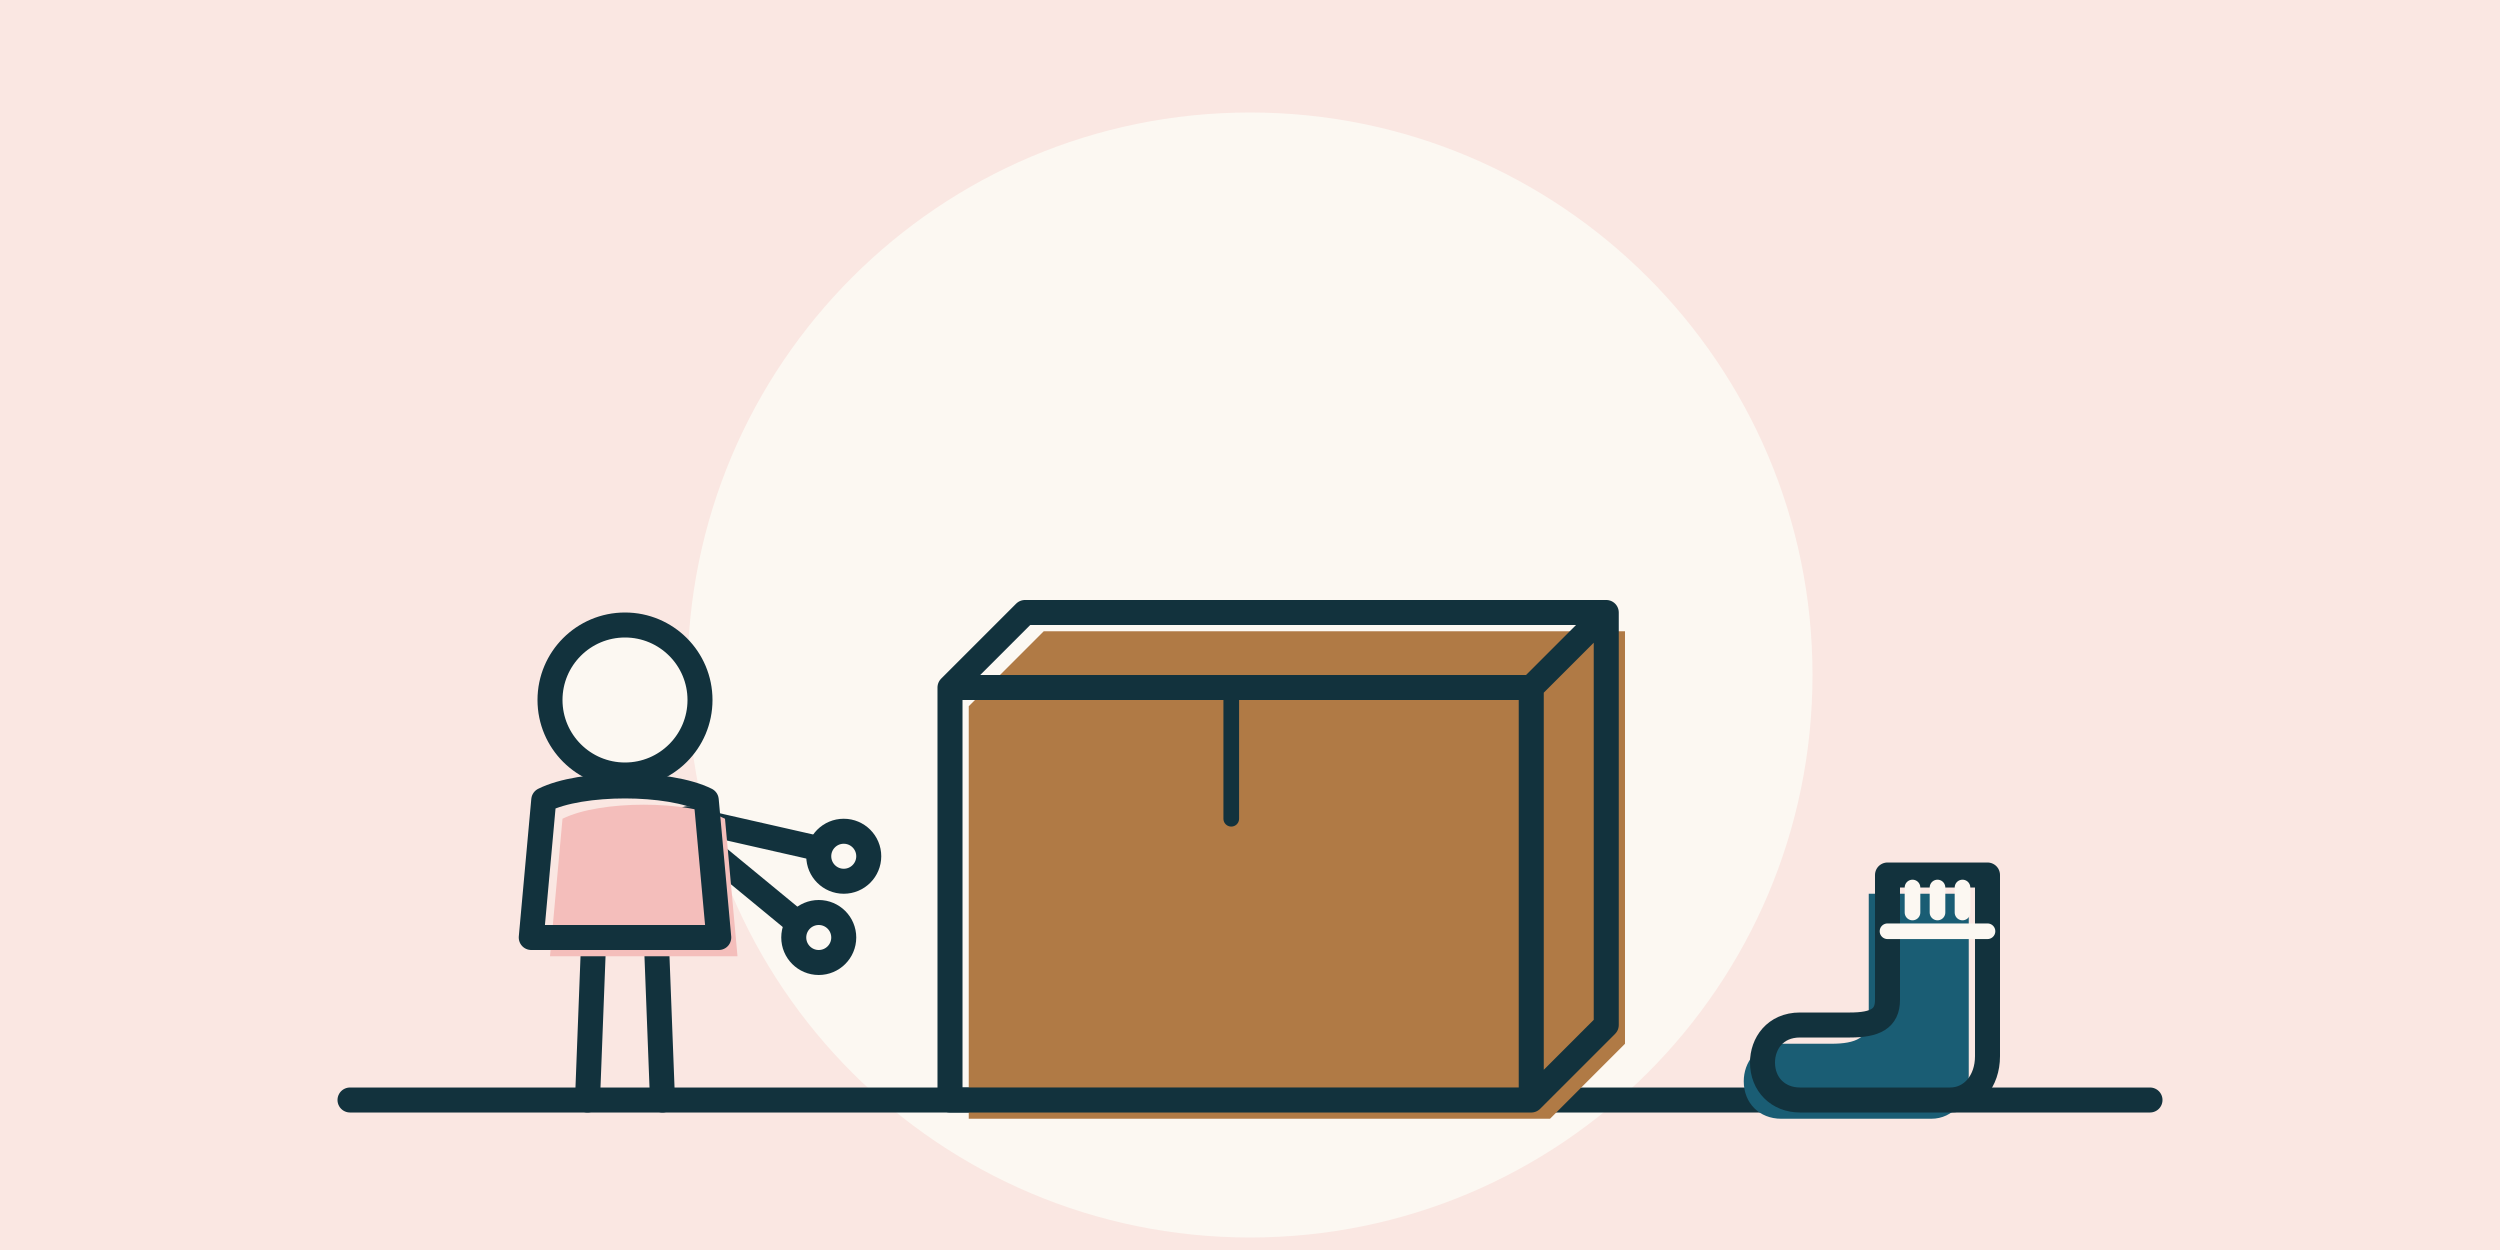
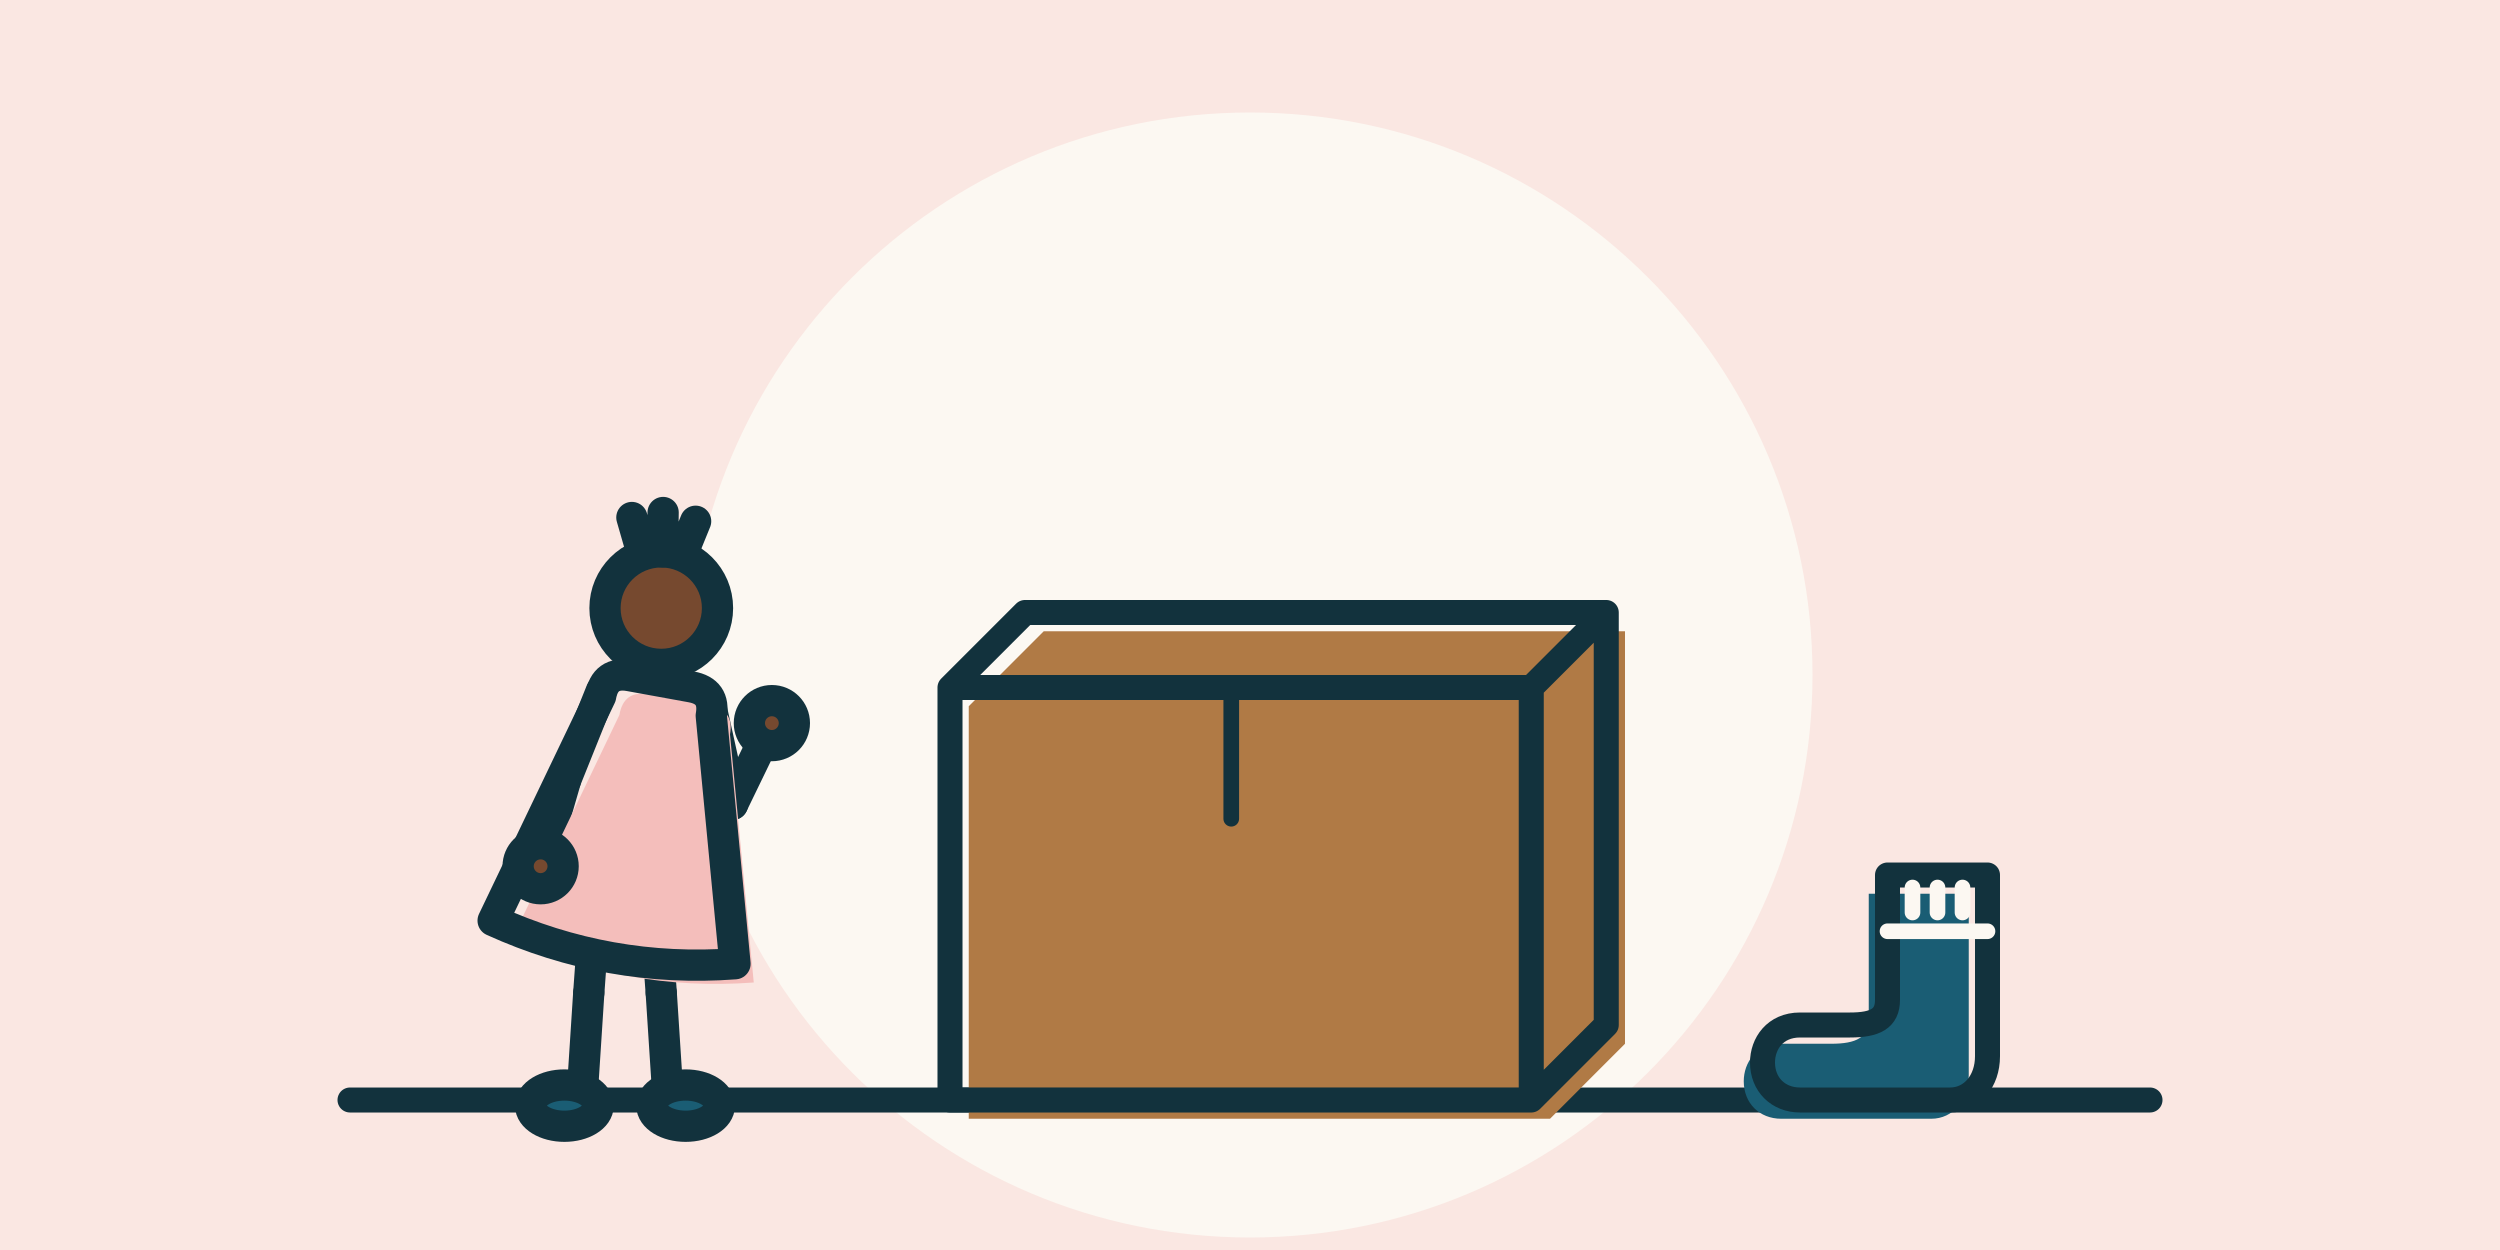
<svg xmlns="http://www.w3.org/2000/svg" width="1200" height="600" viewBox="0 0 400 200">
  <rect width="400" height="200" fill="#FAE7E2" />
  <circle cx="200" cy="108" r="90" fill="#FCF8F2" />
  <g transform="translate(200 176)" stroke="#12323D" stroke-linecap="round" stroke-linejoin="round">
    <path d="M-144 0H144" fill="none" stroke-width="4" />
  </g>
-   <g transform="translate(100 176) scale(1 1)" stroke="#12323D" stroke-linecap="round" stroke-linejoin="round">
-     <path d="M-5 -26L-6 0M5 -26L6 0" fill="none" stroke-width="4" />
-     <path d="M10 -45L32 -40M11 -42L28 -28" fill="none" stroke-width="4" />
-     <path d="M-13 -48C-7 -51 7 -51 13 -48L15 -26H-15Z" fill="#F4BEBB" stroke="none" transform="translate(3 3)" />
-     <path d="M-13 -48C-7 -51 7 -51 13 -48L15 -26H-15Z" fill="none" stroke-width="4" />
-     <circle cx="35" cy="-39" r="4" fill="#FCF8F2" stroke-width="4" />
-     <circle cx="31" cy="-26" r="4" fill="#FCF8F2" stroke-width="4" />
-     <circle cx="0" cy="-64" r="12" fill="#FCF8F2" stroke-width="4" />
+   <g stroke="#12323D" stroke-linecap="round" stroke-linejoin="round">
+     <path d="M95.5 140.9L94.2 158.9" fill="none" stroke-width="5" />
+     <path d="M94.2 158.9L93.1 175.9" fill="none" stroke-width="5" />
+     <ellipse cx="90.3" cy="176.9" rx="5.4" ry="3.3" fill="#1A5D74" stroke-width="5" />
+     <path d="M104.5 140.9L105.8 158.9" fill="none" stroke-width="5" />
+     <path d="M105.8 158.9L106.9 175.9" fill="none" stroke-width="5" />
+     <ellipse cx="109.7" cy="176.9" rx="5.4" ry="3.3" fill="#1A5D74" stroke-width="5" />
+     <path d="M96.2 110.6L90.5 124.8" fill="none" stroke-width="5" />
+     <path d="M90.5 124.8L86.5 138.6" fill="none" stroke-width="5" />
+     <path d="M113.9 113.7L117.2 128.7" fill="none" stroke-width="5" />
+     <path d="M117.2 128.7L123.5 115.7" fill="none" stroke-width="5" />
+     <path d="M99.1 114.4Q99.8 110.4 103.7 111.1L113.6 112.9Q117.5 113.6 116.8 117.5L120.6 157.2Q100.4 158.7 81.9 150.3Z" fill="#F4BEBB" stroke="none" />
+     <path d="M96.1 111.4Q96.8 107.4 100.7 108.1L110.6 109.9Q114.5 110.6 113.8 114.5L117.6 154.2Q97.4 155.7 78.9 147.3Z" fill="none" stroke-width="5" />
  </g>
  <g transform="translate(300 176) scale(-1 1)" stroke="#12323D" stroke-linecap="round" stroke-linejoin="round">
    <path d="M-18 -36H-2V-16C-2 -13 0 -12 4 -12H12C16 -12 18 -9 18 -6C18 -2.5 15.5 0 12 0H-12C-15.5 0 -18 -3 -18 -7Z" fill="#1A5D74" stroke="none" transform="translate(3 3)" />
    <path d="M-18 -36H-2V-16C-2 -13 0 -12 4 -12H12C16 -12 18 -9 18 -6C18 -2.5 15.5 0 12 0H-12C-15.5 0 -18 -3 -18 -7Z" fill="none" stroke-width="4" />
    <path d="M-18 -27H-2M-14 -34V-30M-10 -34V-30M-6 -34V-30" fill="none" stroke="#FCF8F2" stroke-width="2.5" />
  </g>
  <g transform="translate(200 176) scale(1.5 1.5)" stroke="#12323D" stroke-linecap="round" stroke-linejoin="round">
    <path d="M-32 -44H30V0H-32ZM-32 -44L-24 -52H38L30 -44ZM30 -44L38 -52V-8L30 0" fill="#B07A45" stroke="none" transform="translate(2 2)" />
    <path d="M-32 -44H30V0H-32ZM-32 -44L-24 -52H38L30 -44M30 -44L38 -52V-8L30 0" fill="none" stroke-width="2.67" />
    <path d="M-2 -44V-30" fill="none" stroke-width="1.67" />
  </g>
+   <g stroke="#12323D" stroke-linecap="round" stroke-linejoin="round">
+     <circle cx="86.5" cy="138.6" r="3.6" fill="#76492F" stroke-width="5" />
+     <circle cx="123.5" cy="115.7" r="3.6" fill="#76492F" stroke-width="5" />
+     <circle cx="105.8" cy="97.3" r="9" fill="#76492F" stroke-width="5" />
+     <path d="M102.8 88.7L101.1 82.8M106 88.3L106.1 82M109.1 88.8L111.3 83.4" fill="none" stroke-width="5" />
+   </g>
</svg>
